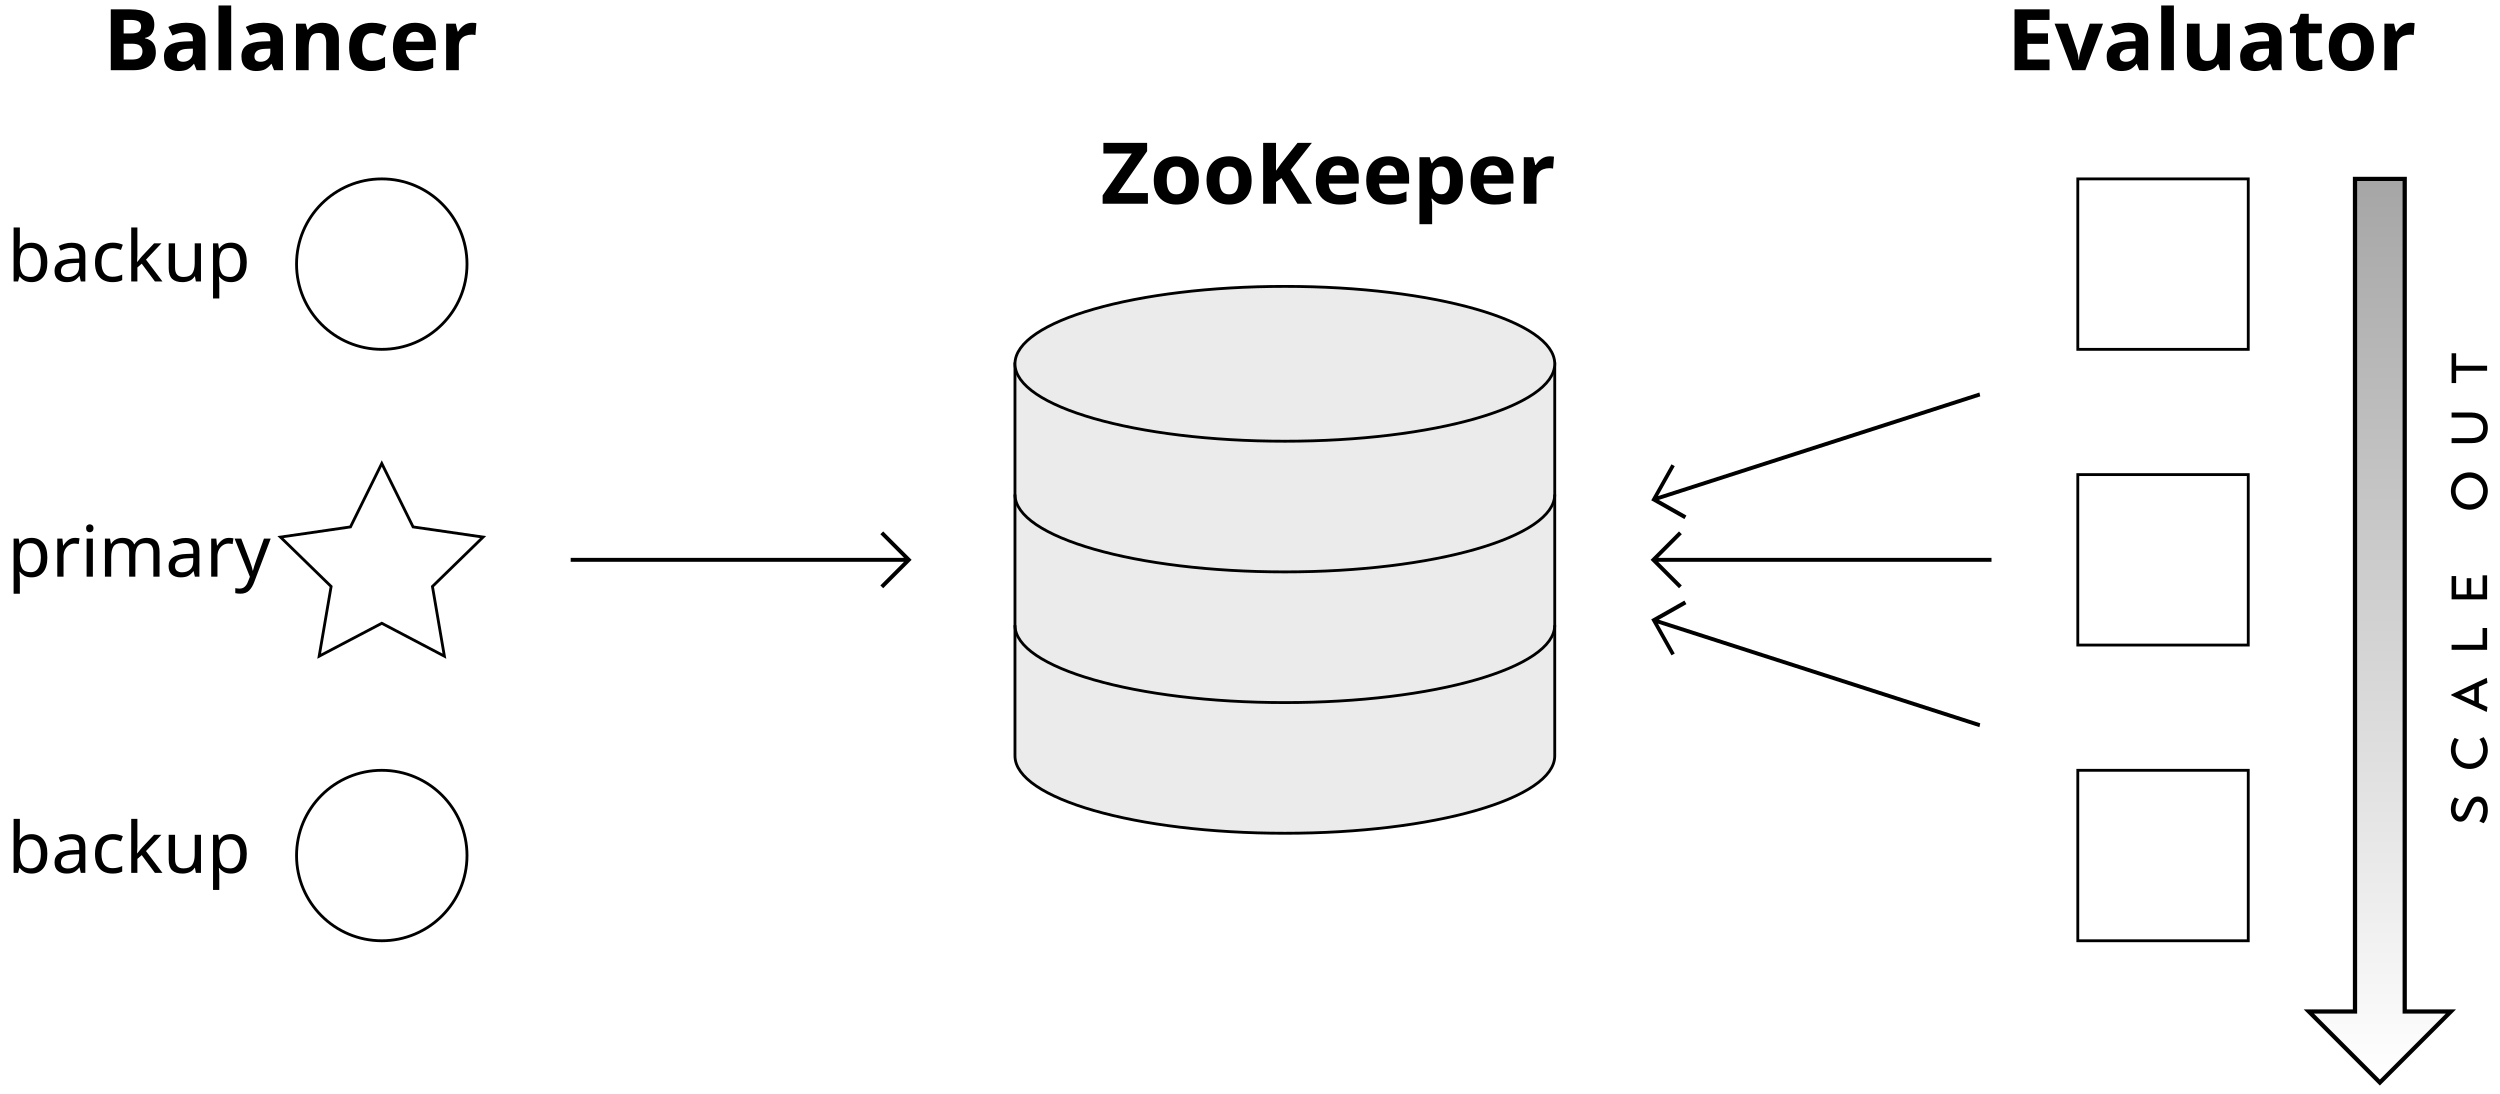
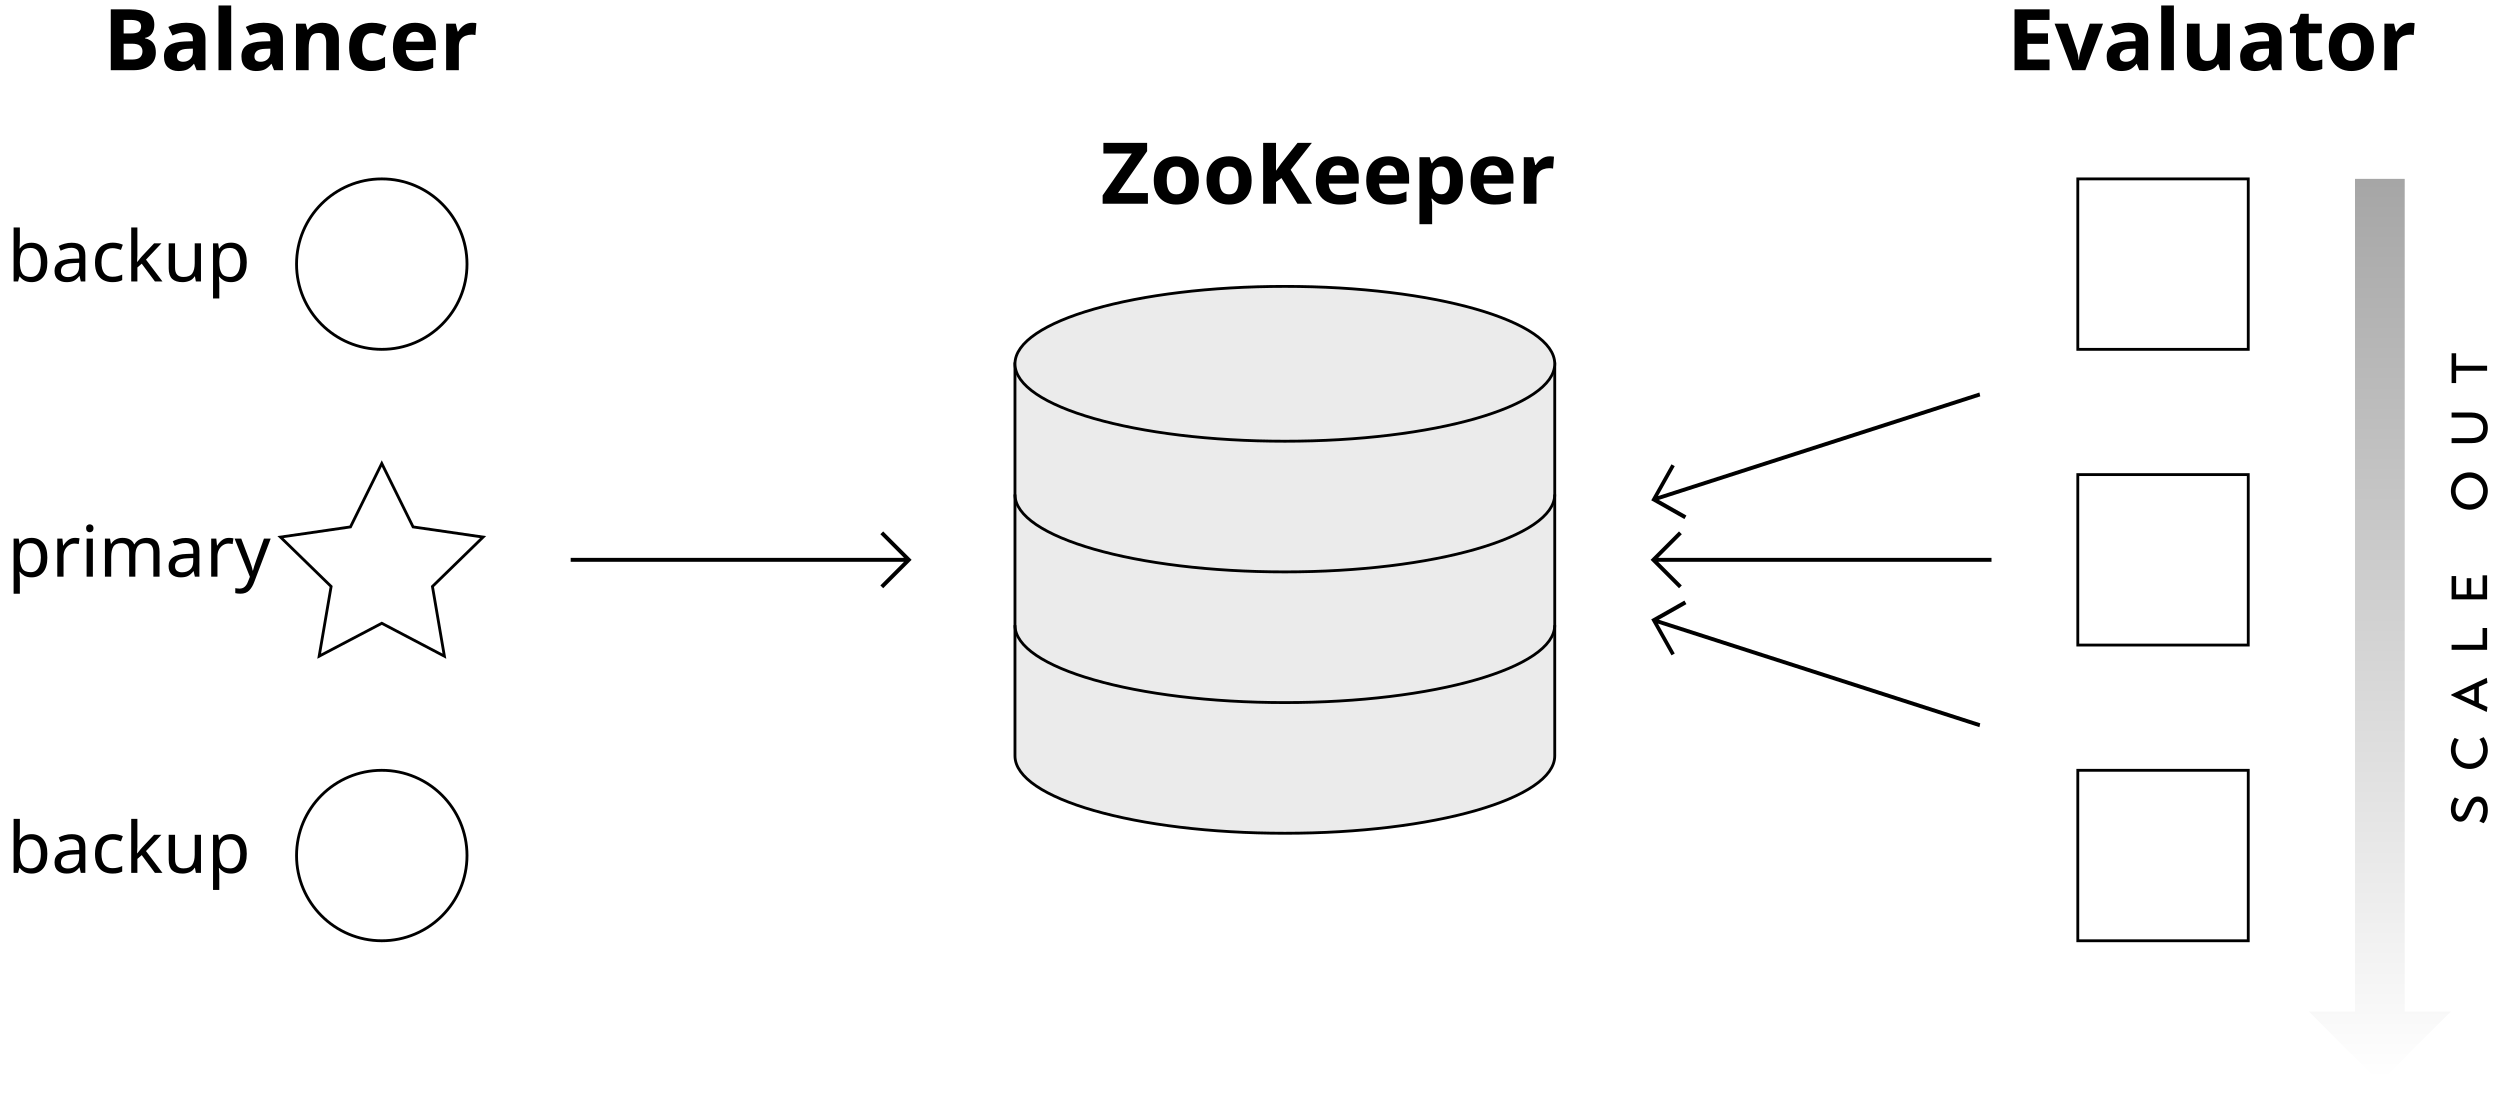
- <svg viewBox="0 0 880 385" style="font-family:'Concourse 3';font-size:25px">
+ <svg viewBox="0 0 880 385" style="font-family:'Concourse 3';font-size:25px" fill="currentColor">
  <defs>
    <linearGradient id="a" x1="0" y1="0" x2="1" y2="0" gradientUnits="userSpaceOnUse" gradientTransform="matrix(0 -318.076 50 0 837.71 381.048)">
      <stop offset="0" style="stop-color:#fff;stop-opacity:1" />
      <stop offset="1" style="stop-color:#a6a6a6;stop-opacity:1" />
    </linearGradient>
  </defs>
  <g style="font-size:30px;font-weight:600">
    <text x="387.41" y="71.712">ZooKeeper</text>
    <text x="36.29" y="24.712">Balancer</text>
    <text x="706.411" y="24.712">Evaluator</text>
  </g>
  <text x="2.665" y="202.985">primary</text>
  <text x="2.665" y="99.072">backup</text>
  <text x="2.665" y="307.249">backup</text>
-   <g fill="none" stroke="#000">
+   <g fill="none" stroke="currentColor">
    <circle cx="134.386" cy="92.972" r="30" />
    <circle cx="134.386" cy="301.149" r="30" />
    <path d="m134.386 163.141 11.021 22.331 24.644 3.581-17.833 17.382 4.21 24.545-22.042-11.589-22.042 11.589 4.21-24.545-17.833-17.382 24.644-3.581 11.021-22.331Z" />
-     <path fill="#ebebeb" d="M357.27 266.06v-138h190v138c0 15.04-42.568 27.25-95 27.25s-95-12.21-95-27.25" />
-     <ellipse fill="#ebebeb" cx="452.27" cy="128.06" rx="95" ry="27.25" />
    <path d="M731.386 62.972h60v60h-60zM731.386 167.06h60v60h-60zM731.386 271.149h60v60h-60z" />
-     <path d="M547.27 174.06c0 15.04-42.568 27.25-95 27.25s-95-12.21-95-27.25M547.27 220.06c0 15.04-42.568 27.25-95 27.25s-95-12.21-95-27.25" />
-     <path fill="url(#a)" stroke-width="1.5" d="M846.46 356.048h16.25l-25 25-25-25h16.25V62.972h17.5v293.076Z" />
  </g>
+   <g fill="#ebebeb" stroke="#000">
+     <path d="M357.27 266.06v-138h190v138c0 15.04-42.568 27.25-95 27.25s-95-12.21-95-27.25" />
+     <ellipse cx="452.27" cy="128.06" rx="95" ry="27.25" />
+     <path fill="none" d="M547.27 174.06c0 15.04-42.568 27.25-95 27.25s-95-12.21-95-27.25M547.27 220.06c0 15.04-42.568 27.25-95 27.25s-95-12.21-95-27.25" />
+   </g>
+   <path fill="url(#a)" stroke-width="1.5" d="M846.46 356.048h16.25l-25 25-25-25h16.25V62.972h17.5v293.076Z" />
  <path d="M874.21 289.773c.75-.725 1.5-2.525 1.5-4.575 0-3.025-1.3-4.825-3.425-4.825-1.7 0-2.825.9-4 3.775-1.025 2.525-1.5 3.3-2.4 3.3-.8 0-1.525-.95-1.525-2.55 0-1.35.425-2.55 1.175-3.575l-1.45-.625c-.7.85-1.375 2.275-1.375 4.225 0 2.85 1.675 4.3 3.3 4.3 1.625 0 2.4-.975 3.65-3.875.925-2.125 1.4-3.125 2.5-3.125.975 0 1.9.8 1.9 2.95 0 1.625-.55 2.9-1.35 3.9l1.5.7ZM864.01 259.748c-.675.95-1.3 2.45-1.3 4.275 0 3.425 2.475 6.65 6.65 6.65 3.5 0 6.35-2.7 6.35-6.6 0-1.75-.55-3.325-1.45-4.6l-1.5.7c.625.775 1.3 2.25 1.3 3.85 0 2.8-1.95 4.8-4.75 4.8-3.475 0-4.95-2.475-4.95-4.825 0-1.725.675-3.025 1.15-3.625l-1.5-.625ZM875.585 240.373l-.25-1.8-12.5 5.9v.3l12.5 5.85.25-1.775-3.025-1.35v-5.75l3.025-1.375Zm-9.275 4.3v-.075l4.625-2.1v4.275l-4.625-2.1ZM862.96 226.973v1.75h12.5v-7.675h-1.6v5.925h-10.9ZM862.96 202.773v8.2h12.5v-8.45h-1.6v6.7h-3.975v-5.7h-1.6v5.7h-3.725v-6.45h-1.6ZM869.36 166.273c-4.1 0-6.65 3.15-6.65 6.55 0 3.5 2.625 6.6 6.65 6.6 3.575 0 6.35-2.825 6.35-6.6 0-3.775-2.95-6.55-6.35-6.55Zm-.05 1.85c2.5 0 4.75 1.825 4.75 4.65 0 3.075-2.25 4.8-4.75 4.8-3.125 0-4.95-2.225-4.95-4.725 0-2.625 2.025-4.725 4.95-4.725ZM862.96 145.223v1.75h6.85c3.075 0 4.25 1.55 4.25 3.625 0 2.15-1.15 3.625-4.25 3.625h-6.85v1.75h7.2c2.775 0 5.55-1.15 5.55-5.375 0-3.775-2.725-5.375-5.625-5.375h-7.125ZM864.56 124.348h-1.6v10.5h1.6v-4.35h10.9v-1.75h-10.9v-4.4Z" />
  <path d="m318.2 197.76-8.311 8.311.99.99 10-10.001-10-10-.99.99 8.311 8.31H200.879v1.4H318.2ZM583.69 197.76l8.31 8.311-.99.99-10-10.001 10-10 .99.99-8.31 8.31h117.32v1.4H583.69ZM583.914 175.969l9.707 5.494-.705 1.254-11.68-6.611 7.117-12.668 1.156.655-5.914 10.526 113.151-36.456.32 1.35-113.152 36.456ZM583.914 218.152l9.707-5.494-.705-1.254-11.68 6.611 7.117 12.668 1.156-.655-5.914-10.526 113.151 36.456.32-1.35-113.152-36.456Z" />
</svg>
